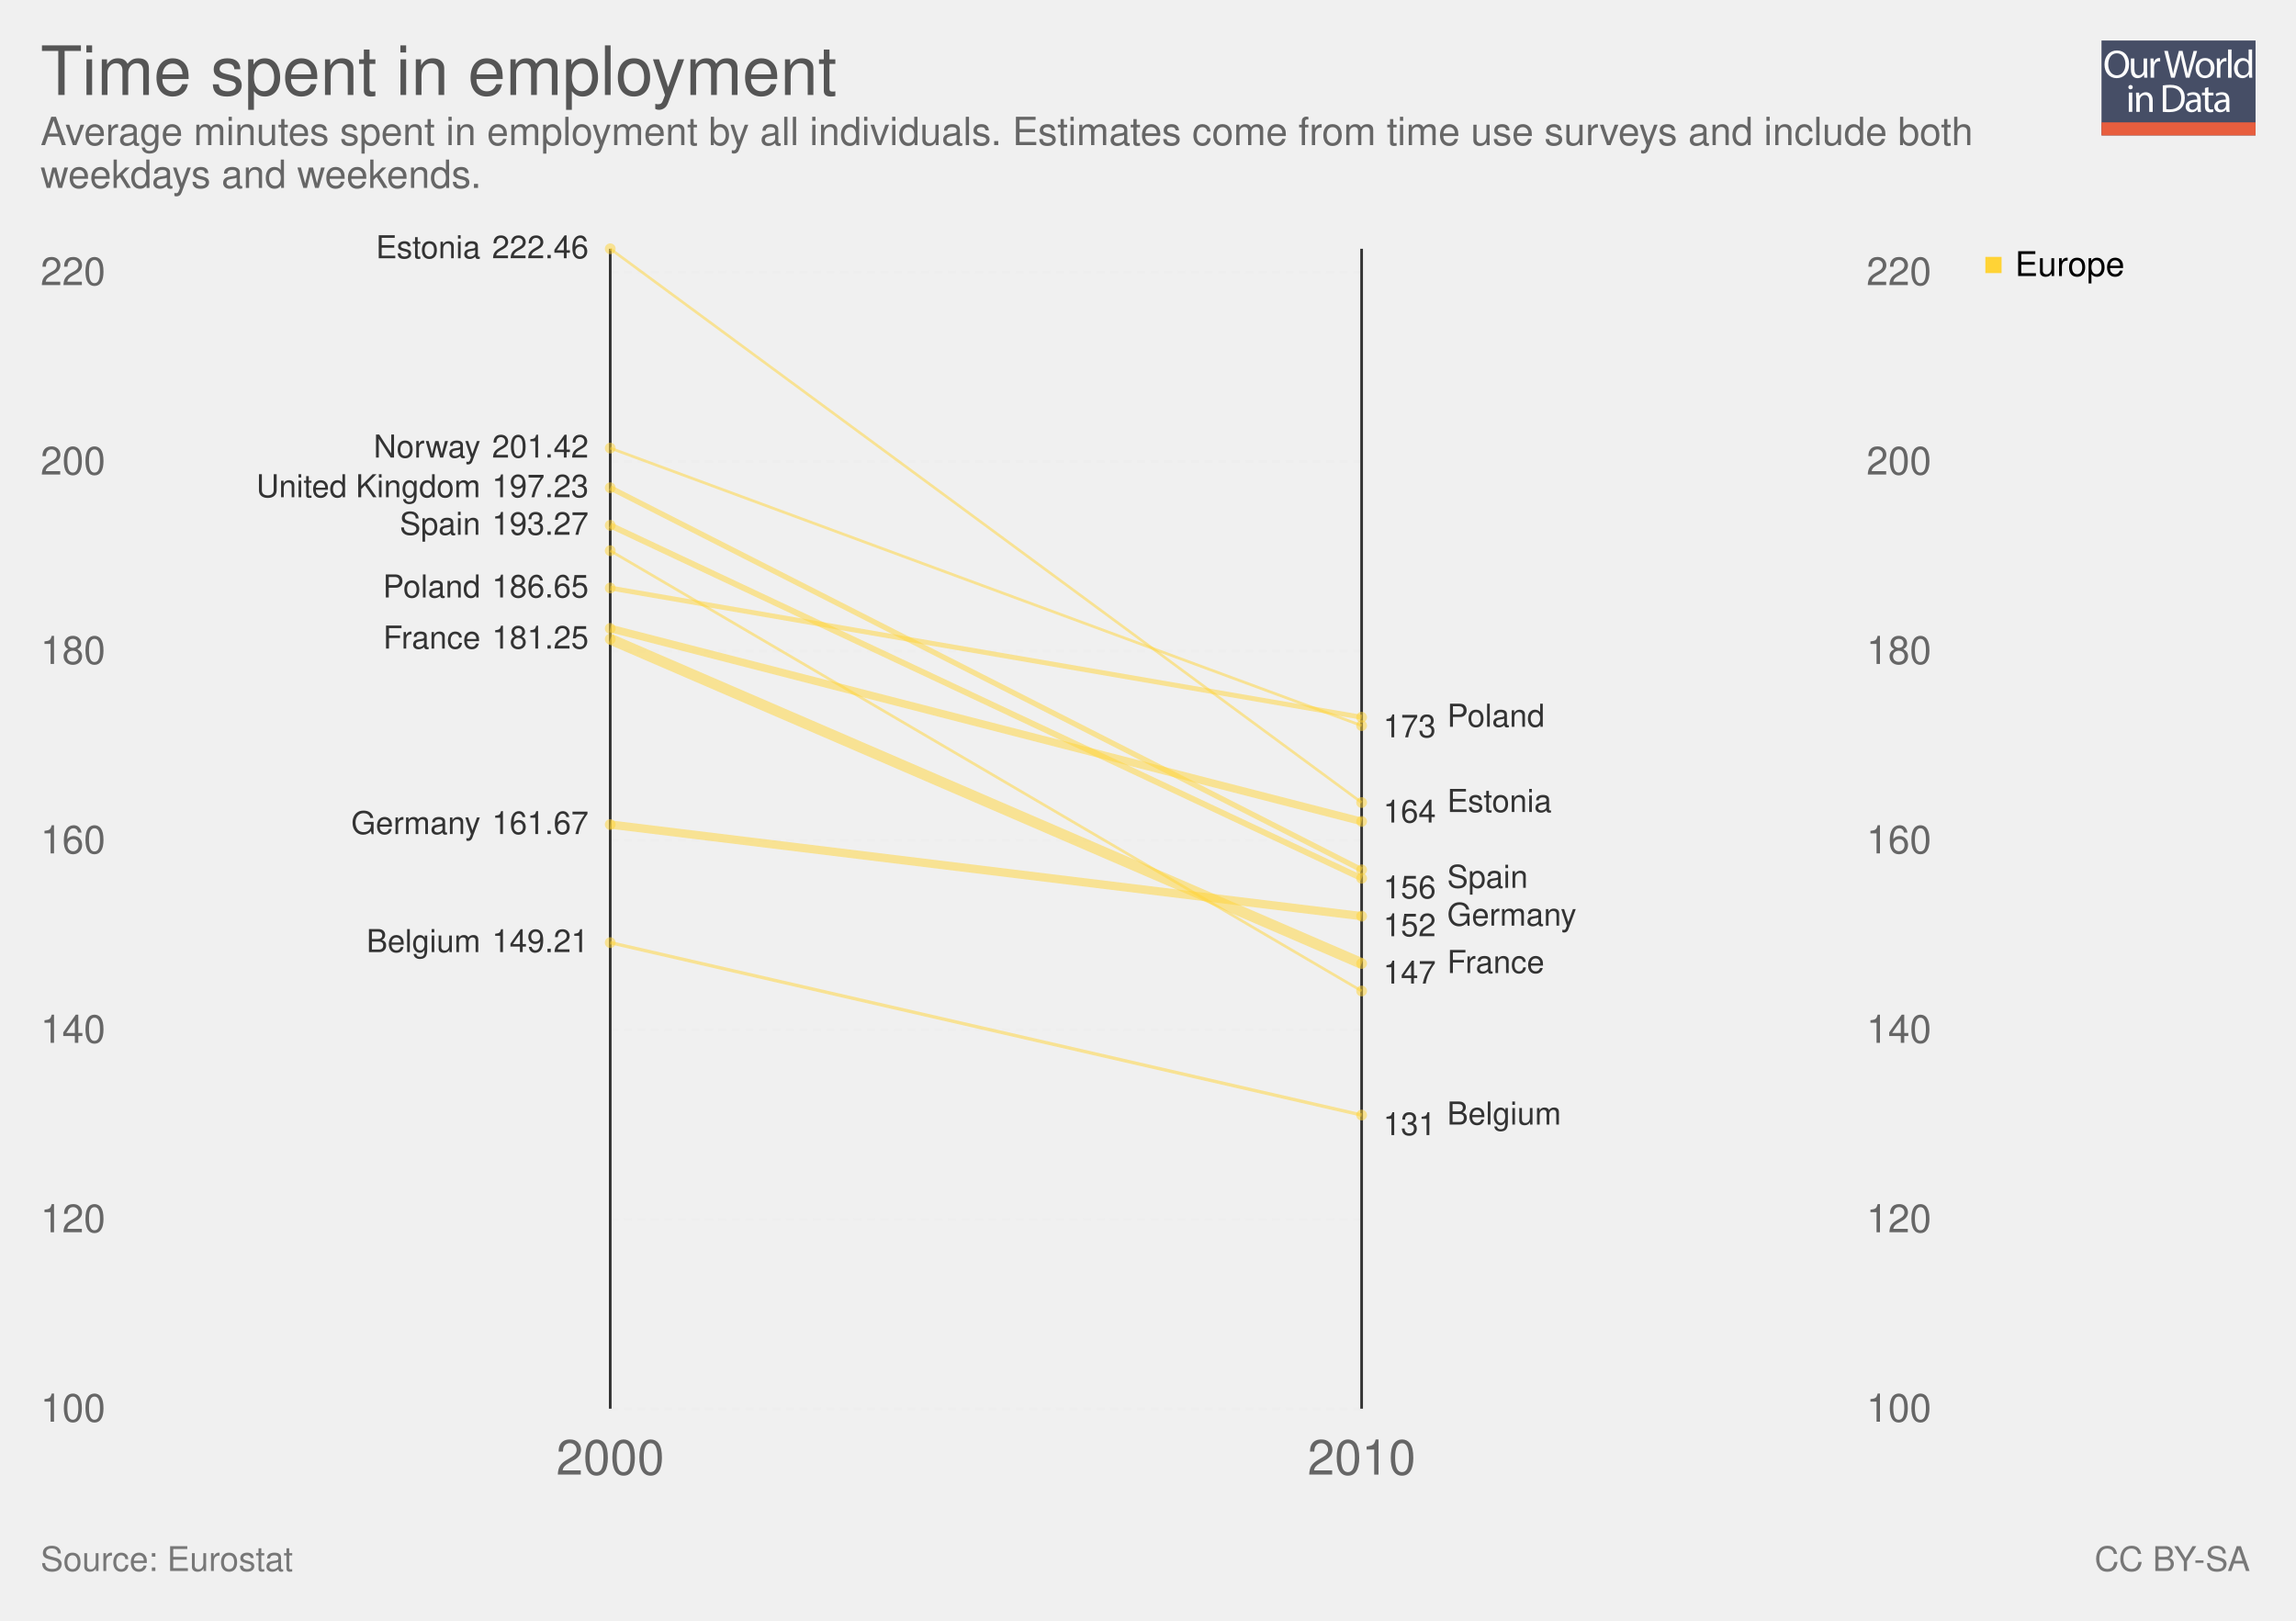
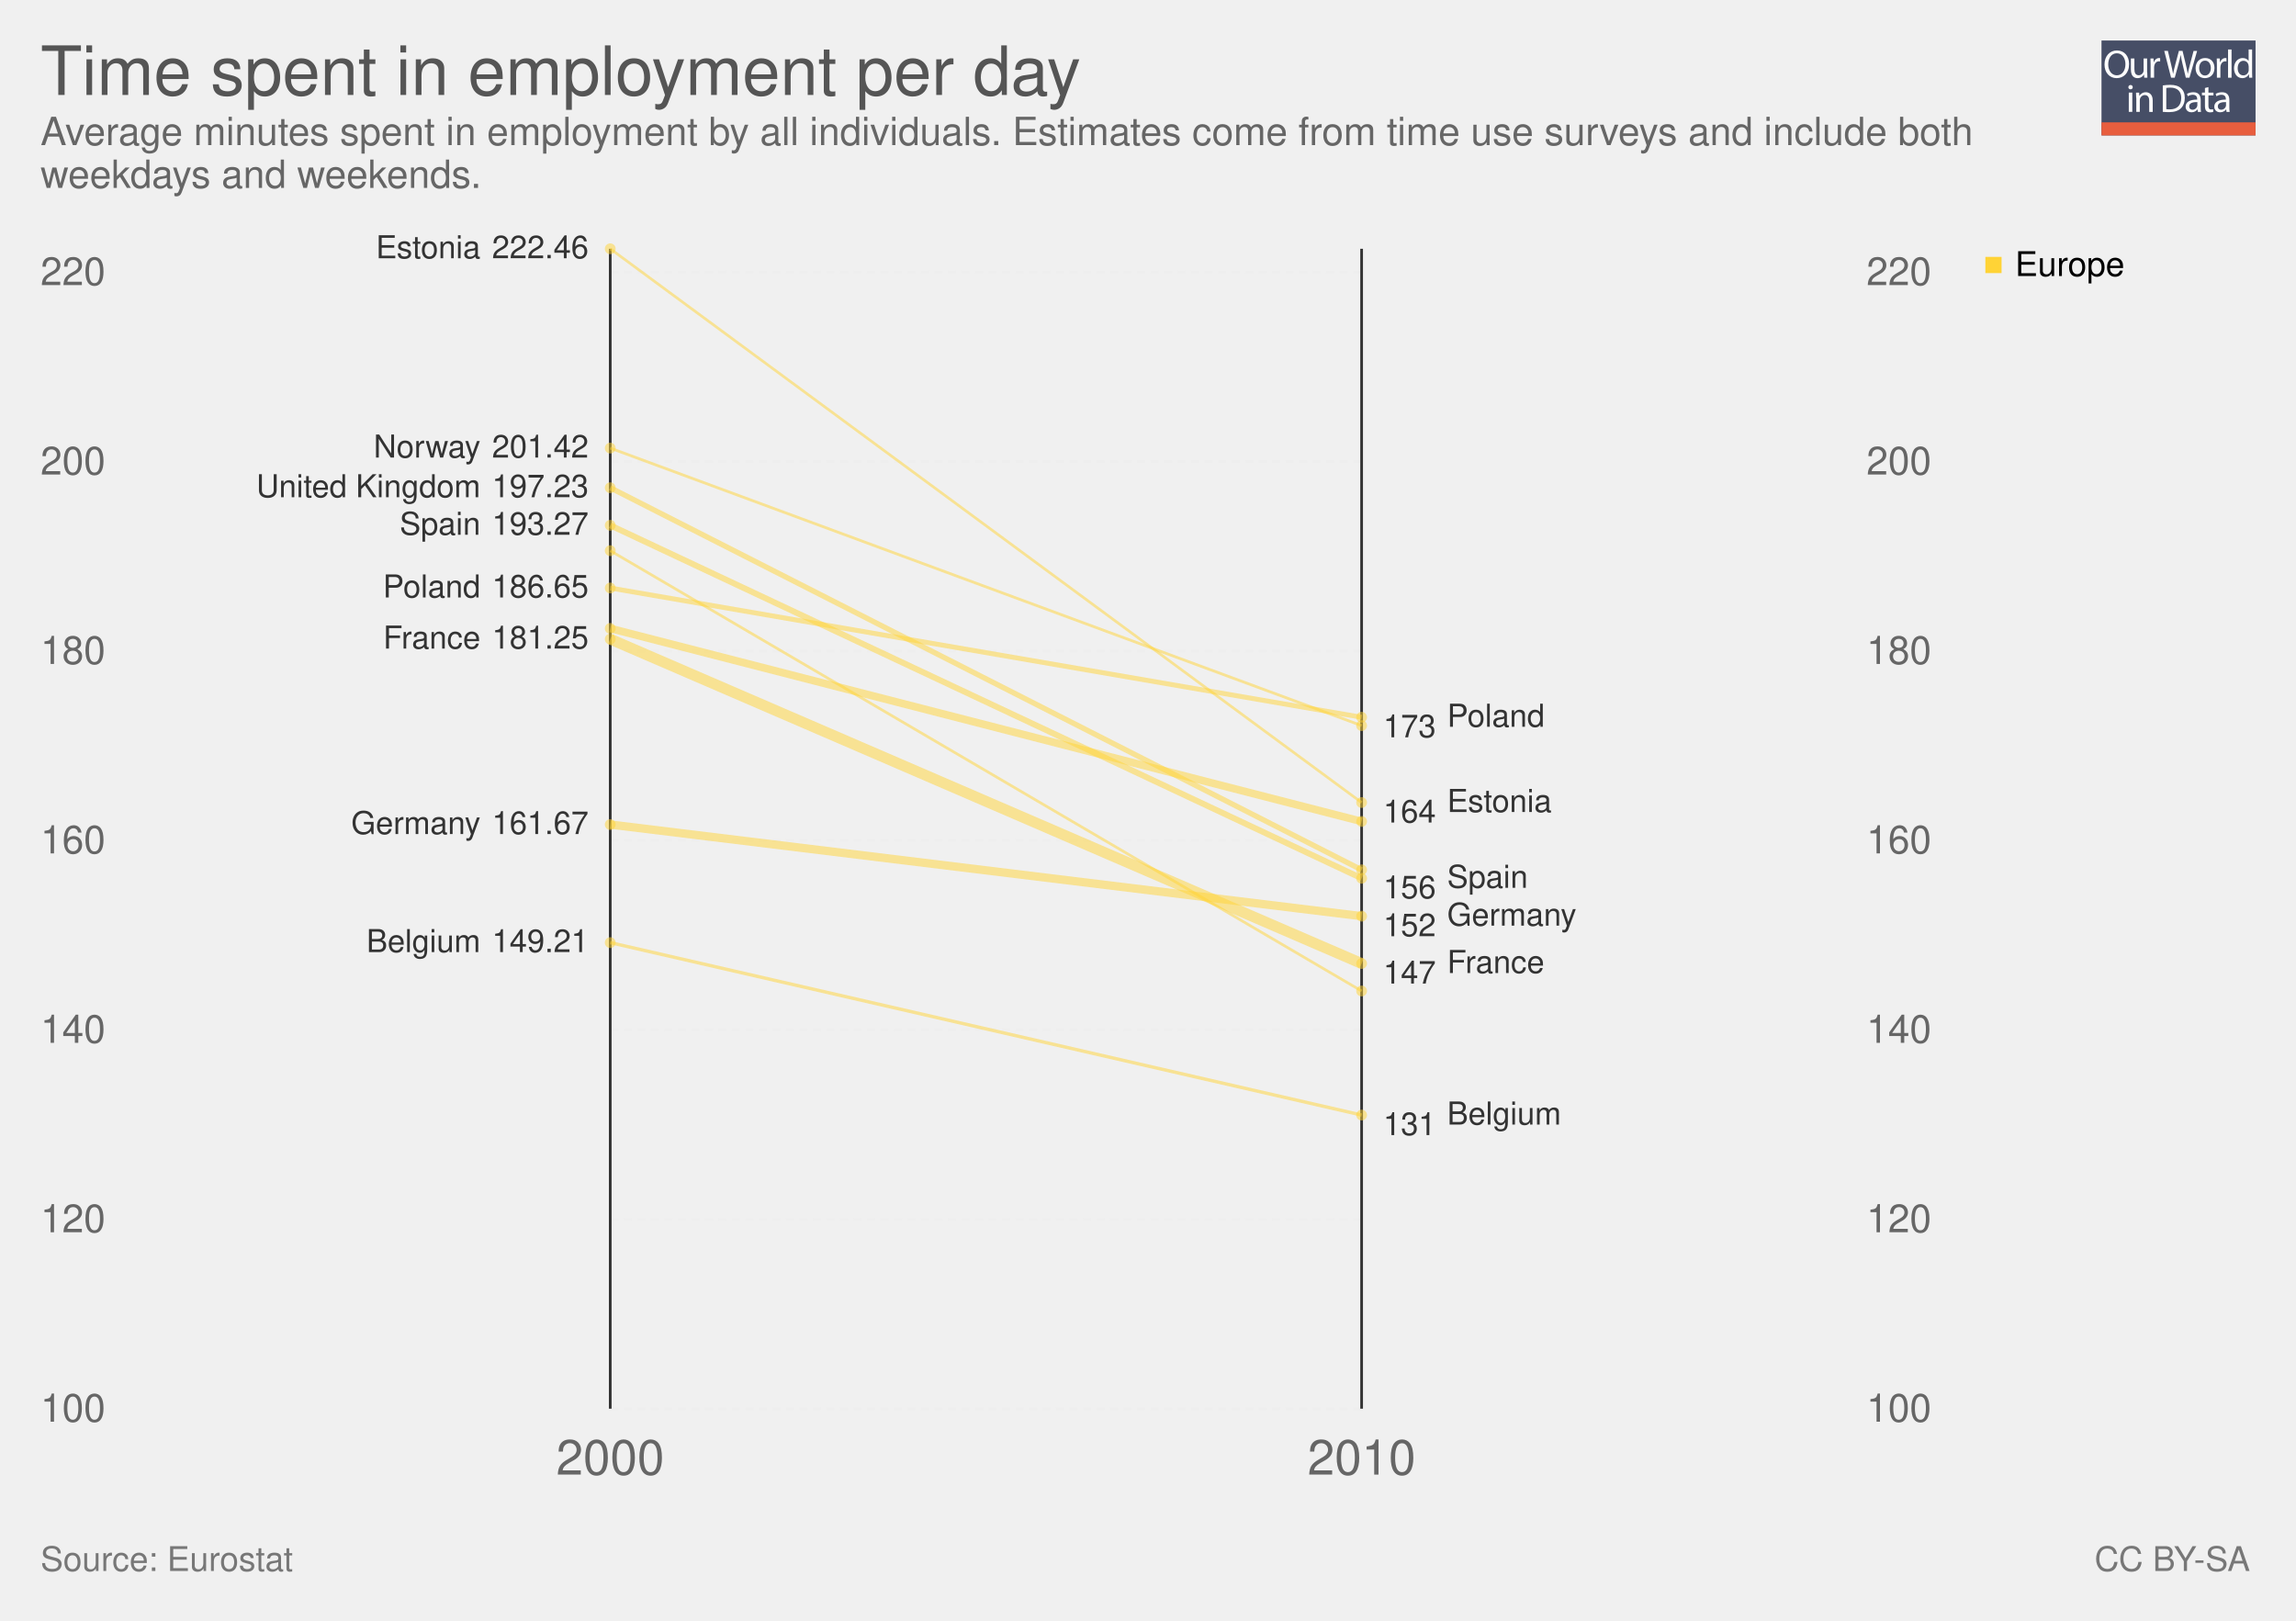
<svg xmlns="http://www.w3.org/2000/svg" xmlns:xlink="http://www.w3.org/1999/xlink" version="1.1" style="font-family: 'Helvetica Neue', Helvetica, Arial, sans-serif; font-size: 18px; background-color: white; text-rendering: optimizeLegibility; -webkit-font-smoothing: antialiased;" width="850" height="600">
  <g class="ChartTab">
    <g class="HeaderView">
      <g opacity="0.8" transform="translate(778, 15) scale(0.27)">
        <a xlink:href="https://ourworldindata.org" target="_blank">
          <g>
            <rect x="0" y="0" fill="#1B2543" width="211.2" height="130.1" />
            <rect x="0" y="112.2" fill="#E63912" width="211.2" height="17.9" />
            <g>
              <rect x="1.2" y="12.3" fill="none" width="210.2" height="99.2" />
              <path fill="#FFFFFF" d="M37.8,32.2c0,12.7-7.7,19.4-17.1,19.4c-9.7,0-16.6-7.5-16.6-18.7c0-11.7,7.3-19.3,17.1-19.3 C31.3,13.7,37.8,21.3,37.8,32.2z M9.2,32.8c0,7.9,4.3,14.9,11.8,14.9c7.5,0,11.8-6.9,11.8-15.3c0-7.3-3.8-14.9-11.8-14.9 C13.1,17.5,9.2,24.8,9.2,32.8z" />
              <path fill="#FFFFFF" d="M62.7,43.8c0,2.7,0.1,5.1,0.2,7.2h-4.3l-0.3-4.3h-0.1c-1.3,2.1-4,4.9-8.8,4.9c-4.2,0-9.1-2.3-9.1-11.6 V24.6h4.8v14.6c0,5,1.5,8.4,5.9,8.4c3.2,0,5.5-2.2,6.3-4.4c0.3-0.7,0.4-1.6,0.4-2.5V24.6h4.8V43.8z" />
              <path fill="#FFFFFF" d="M67.3,32.8c0-3.1-0.1-5.8-0.2-8.2h4.2l0.2,5.2h0.2c1.2-3.5,4.1-5.8,7.3-5.8c0.5,0,0.9,0.1,1.4,0.2v4.5 c-0.5-0.1-1-0.2-1.6-0.2c-3.4,0-5.8,2.6-6.5,6.2c-0.1,0.7-0.2,1.4-0.2,2.2V51h-4.8V32.8z" />
              <path fill="#FFFFFF" d="M95.4,51l-9.4-36.8h5l4.4,18.6c1.1,4.6,2.1,9.2,2.7,12.7h0.1c0.6-3.7,1.8-8,3-12.8l4.9-18.5h5l4.5,18.7 c1,4.4,2,8.7,2.6,12.6h0.1c0.8-4,1.8-8.1,3-12.7l4.9-18.5h4.9L120.6,51h-5L111,31.9c-1.1-4.7-1.9-8.3-2.4-12h-0.1 c-0.7,3.7-1.5,7.3-2.8,12L100.4,51H95.4z" />
              <path fill="#FFFFFF" d="M154.9,37.6c0,9.8-6.8,14-13.2,14c-7.2,0-12.7-5.2-12.7-13.6c0-8.8,5.8-14,13.1-14 C149.8,24,154.9,29.5,154.9,37.6z M133.9,37.9c0,5.8,3.3,10.1,8,10.1c4.6,0,8-4.3,8-10.3c0-4.5-2.2-10.1-7.9-10.1 C136.3,27.6,133.9,32.8,133.9,37.9z" />
              <path fill="#FFFFFF" d="M158.2,32.8c0-3.1-0.1-5.8-0.2-8.2h4.2l0.2,5.2h0.2c1.2-3.5,4.1-5.8,7.3-5.8c0.5,0,0.9,0.1,1.4,0.2v4.5 c-0.5-0.1-1-0.2-1.6-0.2c-3.4,0-5.8,2.6-6.5,6.2c-0.1,0.7-0.2,1.4-0.2,2.2V51h-4.8V32.8z" />
              <path fill="#FFFFFF" d="M173.5,12.3h4.8V51h-4.8V12.3z" />
              <path fill="#FFFFFF" d="M206.5,12.3v31.9c0,2.3,0.1,5,0.2,6.8h-4.3l-0.2-4.6H202c-1.5,2.9-4.7,5.2-9,5.2 c-6.4,0-11.3-5.4-11.3-13.4c-0.1-8.8,5.4-14.2,11.9-14.2c4,0,6.8,1.9,8,4h0.1V12.3H206.5z M201.7,35.4c0-0.6-0.1-1.4-0.2-2 c-0.7-3.1-3.3-5.6-6.9-5.6c-5,0-7.9,4.4-7.9,10.2c0,5.3,2.6,9.8,7.8,9.8c3.2,0,6.2-2.1,7.1-5.7c0.2-0.7,0.2-1.3,0.2-2.1V35.4z" />
              <path fill="#FFFFFF" d="M42.8,64c0.1,1.6-1.1,2.9-3.1,2.9c-1.7,0-2.9-1.3-2.9-2.9c0-1.7,1.3-3,3-3C41.7,61,42.8,62.3,42.8,64z M37.4,97.8V71.4h4.8v26.4H37.4z" />
              <path fill="#FFFFFF" d="M47.5,78.6c0-2.7-0.1-5-0.2-7.1h4.3l0.3,4.4h0.1c1.3-2.5,4.4-5,8.8-5c3.7,0,9.4,2.2,9.4,11.2v15.8h-4.8 V82.6c0-4.3-1.6-7.8-6.1-7.8c-3.2,0-5.6,2.2-6.5,4.9c-0.2,0.6-0.3,1.4-0.3,2.2v15.9h-4.8V78.6z" />
              <path fill="#FFFFFF" d="M84,61.6c2.9-0.4,6.3-0.8,10.1-0.8c6.8,0,11.7,1.6,14.9,4.6c3.3,3,5.2,7.3,5.2,13.2c0,6-1.9,10.9-5.3,14.3 c-3.4,3.4-9.1,5.3-16.3,5.3c-3.4,0-6.2-0.2-8.6-0.4V61.6z M88.8,94.1c1.2,0.2,3,0.3,4.8,0.3c10.2,0,15.7-5.7,15.7-15.6 c0.1-8.7-4.9-14.2-14.9-14.2c-2.5,0-4.3,0.2-5.6,0.5V94.1z" />
              <path fill="#FFFFFF" d="M132.1,97.8l-0.4-3.3h-0.2c-1.5,2.1-4.3,3.9-8.1,3.9c-5.4,0-8.1-3.8-8.1-7.6c0-6.4,5.7-9.9,15.9-9.8v-0.5 c0-2.2-0.6-6.1-6-6.1c-2.5,0-5,0.8-6.9,2l-1.1-3.2c2.2-1.4,5.4-2.3,8.7-2.3c8.1,0,10.1,5.5,10.1,10.8v9.9c0,2.3,0.1,4.5,0.4,6.3 H132.1z M131.4,84.4c-5.3-0.1-11.2,0.8-11.2,5.9c0,3.1,2.1,4.6,4.5,4.6c3.4,0,5.6-2.2,6.4-4.4c0.2-0.5,0.3-1,0.3-1.5V84.4z" />
              <path fill="#FFFFFF" d="M146.6,63.9v7.6h6.9v3.7h-6.9v14.2c0,3.3,0.9,5.1,3.6,5.1c1.3,0,2.2-0.2,2.8-0.3l0.2,3.6 c-0.9,0.4-2.4,0.7-4.3,0.7c-2.2,0-4-0.7-5.2-2c-1.4-1.4-1.9-3.8-1.9-6.9V75.1h-4.1v-3.7h4.1v-6.3L146.6,63.9z" />
              <path fill="#FFFFFF" d="M171.4,97.8l-0.4-3.3h-0.2c-1.5,2.1-4.3,3.9-8.1,3.9c-5.4,0-8.1-3.8-8.1-7.6c0-6.4,5.7-9.9,15.9-9.8v-0.5 c0-2.2-0.6-6.1-6-6.1c-2.5,0-5,0.8-6.9,2l-1.1-3.2c2.2-1.4,5.4-2.3,8.7-2.3c8.1,0,10.1,5.5,10.1,10.8v9.9c0,2.3,0.1,4.5,0.4,6.3 H171.4z M170.7,84.4c-5.3-0.1-11.2,0.8-11.2,5.9c0,3.1,2.1,4.6,4.5,4.6c3.4,0,5.6-2.2,6.4-4.4c0.2-0.5,0.3-1,0.3-1.5V84.4z" />
            </g>
          </g>
        </a>
      </g>
      <a href="https://ourworldindata.org/grapher/time-spent-in-employment" target="_blank">
        <text font-size="25.20" x="15.0" y="35.2" fill="#555">
-           <tspan x="15" y="35.16">Time spent in employment</tspan>
+           <tspan x="15" y="35.16">Time spent in employment per day</tspan>
        </text>
      </a>
      <text font-size="14.40" x="15.0" y="53.7" fill="#666">
        <tspan x="15" y="53.72">Average minutes spent in employment by all individuals. Estimates come from time use surveys and include both</tspan>
        <tspan x="15" y="69.56">weekdays and weekends.</tspan>
      </text>
    </g>
    <g>
      <g class="LabelledSlopes">
        <rect x="15" y="92.1" width="700" height="479.4" fill="rgba(0,0,0,0)" opacity="0" />
        <g class="gridlines">
          <line x1="225.916" y1="521.5" x2="504.084" y2="521.5" stroke="#eee" stroke-dasharray="3,2" />
          <line x1="225.916" y1="451.373" x2="504.084" y2="451.373" stroke="#eee" stroke-dasharray="3,2" />
          <line x1="225.916" y1="381.246" x2="504.084" y2="381.246" stroke="#eee" stroke-dasharray="3,2" />
          <line x1="225.916" y1="311.119" x2="504.084" y2="311.119" stroke="#eee" stroke-dasharray="3,2" />
          <line x1="225.916" y1="240.992" x2="504.084" y2="240.992" stroke="#eee" stroke-dasharray="3,2" />
          <line x1="225.916" y1="170.865" x2="504.084" y2="170.865" stroke="#eee" stroke-dasharray="3,2" />
          <line x1="225.916" y1="100.738" x2="504.084" y2="100.738" stroke="#eee" stroke-dasharray="3,2" />
        </g>
        <g font-size="0.8em" class="axis">
          <text x="15" y="521.5" fill="#666" dominant-baseline="middle" text-anchor="start">100</text>
          <text x="15" y="451.373" fill="#666" dominant-baseline="middle" text-anchor="start">120</text>
          <text x="15" y="381.246" fill="#666" dominant-baseline="middle" text-anchor="start">140</text>
          <text x="15" y="311.119" fill="#666" dominant-baseline="middle" text-anchor="start">160</text>
          <text x="15" y="240.992" fill="#666" dominant-baseline="middle" text-anchor="start">180</text>
          <text x="15" y="170.865" fill="#666" dominant-baseline="middle" text-anchor="start">200</text>
          <text x="15" y="100.738" fill="#666" dominant-baseline="middle" text-anchor="start">220</text>
        </g>
        <g font-size="0.8em" class="axis">
          <text x="715" y="521.5" fill="#666" dominant-baseline="middle" text-anchor="end">100</text>
          <text x="715" y="451.373" fill="#666" dominant-baseline="middle" text-anchor="end">120</text>
          <text x="715" y="381.246" fill="#666" dominant-baseline="middle" text-anchor="end">140</text>
          <text x="715" y="311.119" fill="#666" dominant-baseline="middle" text-anchor="end">160</text>
          <text x="715" y="240.992" fill="#666" dominant-baseline="middle" text-anchor="end">180</text>
          <text x="715" y="170.865" fill="#666" dominant-baseline="middle" text-anchor="end">200</text>
          <text x="715" y="100.738" fill="#666" dominant-baseline="middle" text-anchor="end">220</text>
        </g>
        <line x1="225.916" y1="521.5" x2="225.916" y2="92.1" stroke="#333" />
        <line x1="504.084" y1="521.5" x2="504.084" y2="92.1" stroke="#333" />
        <text x="225.916" y="545.9" text-anchor="middle" fill="#666" font-size="18">2000</text>
        <text x="504.084" y="545.9" text-anchor="middle" fill="#666" font-size="18">2010</text>
        <g class="slopes">
          <g class="slope">
            <text font-size="11.70" x="177.9" y="95.6" text-anchor="end" fill="#333">
              <tspan x="177.88" y="95.61">Estonia</tspan>
            </text>
            <text x="217.916" y="95.61" text-anchor="end" font-size="11.7" fill="#333">222.46</text>
            <circle cx="225.916" cy="92.1" r="2" fill="#ffd336" opacity="0.5" />
            <line x1="225.916" y1="92.1" x2="504.084" y2="297.093" stroke="#ffd336" stroke-width="1" opacity="0.5" />
            <circle cx="504.084" cy="297.093" r="2" fill="#ffd336" opacity="0.5" />
            <text x="512.084" y="300.603" dominant-baseline="middle" font-size="11.7" fill="#333">164</text>
            <text font-size="11.70" x="535.7" y="300.6" fill="#333">
              <tspan x="535.74" y="300.603">Estonia</tspan>
            </text>
          </g>
          <g class="slope">
            <circle cx="225.916" cy="203.866" r="2" fill="#ffd336" opacity="0.5" />
            <line x1="225.916" y1="203.866" x2="504.084" y2="366.87" stroke="#ffd336" stroke-width="1.009" opacity="0.5" />
            <circle cx="504.084" cy="366.87" r="2" fill="#ffd336" opacity="0.5" />
          </g>
          <g class="slope">
            <text font-size="11.70" x="177.9" y="169.4" text-anchor="end" fill="#333">
              <tspan x="177.88" y="169.397">Norway</tspan>
            </text>
            <text x="217.916" y="169.397" text-anchor="end" font-size="11.7" fill="#333">201.42</text>
            <circle cx="225.916" cy="165.887" r="2" fill="#ffd336" opacity="0.5" />
            <line x1="225.916" y1="165.887" x2="504.084" y2="268.624" stroke="#ffd336" stroke-width="1.024" opacity="0.5" />
            <circle cx="504.084" cy="268.624" r="2" fill="#ffd336" opacity="0.5" />
          </g>
          <g class="slope">
            <text font-size="11.70" x="177.9" y="352.5" text-anchor="end" fill="#333">
              <tspan x="177.88" y="352.472">Belgium</tspan>
            </text>
            <text x="217.916" y="352.472" text-anchor="end" font-size="11.7" fill="#333">149.21</text>
            <circle cx="225.916" cy="348.962" r="2" fill="#ffd336" opacity="0.5" />
            <line x1="225.916" y1="348.962" x2="504.084" y2="412.803" stroke="#ffd336" stroke-width="1.236" opacity="0.5" />
            <circle cx="504.084" cy="412.803" r="2" fill="#ffd336" opacity="0.5" />
            <text x="512.084" y="416.313" dominant-baseline="middle" font-size="11.7" fill="#333">131</text>
            <text font-size="11.70" x="535.7" y="416.3" fill="#333">
              <tspan x="535.74" y="416.313">Belgium</tspan>
            </text>
          </g>
          <g class="slope">
            <text font-size="11.70" x="177.9" y="221.2" text-anchor="end" fill="#333">
              <tspan x="177.88" y="221.191">Poland</tspan>
            </text>
            <text x="217.916" y="221.191" text-anchor="end" font-size="11.7" fill="#333">186.65</text>
            <circle cx="225.916" cy="217.681" r="2" fill="#ffd336" opacity="0.5" />
            <line x1="225.916" y1="217.681" x2="504.084" y2="265.536" stroke="#ffd336" stroke-width="1.804" opacity="0.5" />
            <circle cx="504.084" cy="265.536" r="2" fill="#ffd336" opacity="0.5" />
            <text x="512.084" y="269.046" dominant-baseline="middle" font-size="11.7" fill="#333">173</text>
            <text font-size="11.70" x="535.7" y="269.0" fill="#333">
              <tspan x="535.74" y="269.046">Poland</tspan>
            </text>
          </g>
          <g class="slope">
            <text font-size="11.70" x="177.9" y="184.1" text-anchor="end" fill="#333">
              <tspan x="177.88" y="184.078">United Kingdom</tspan>
            </text>
            <text x="217.916" y="184.078" text-anchor="end" font-size="11.7" fill="#333">197.23</text>
            <circle cx="225.916" cy="180.568" r="2" fill="#ffd336" opacity="0.5" />
            <line x1="225.916" y1="180.568" x2="504.084" y2="322.02" stroke="#ffd336" stroke-width="1.975" opacity="0.5" />
            <circle cx="504.084" cy="322.02" r="2" fill="#ffd336" opacity="0.5" />
          </g>
          <g class="slope">
            <text font-size="11.70" x="177.9" y="198.0" text-anchor="end" fill="#333">
              <tspan x="177.88" y="197.978">Spain</tspan>
            </text>
            <text x="217.916" y="197.978" text-anchor="end" font-size="11.7" fill="#333">193.27</text>
            <circle cx="225.916" cy="194.468" r="2" fill="#ffd336" opacity="0.5" />
            <line x1="225.916" y1="194.468" x2="504.084" y2="325.144" stroke="#ffd336" stroke-width="2.197" opacity="0.5" />
            <circle cx="504.084" cy="325.144" r="2" fill="#ffd336" opacity="0.5" />
            <text x="512.084" y="328.654" dominant-baseline="middle" font-size="11.7" fill="#333">156</text>
            <text font-size="11.70" x="535.7" y="328.7" fill="#333">
              <tspan x="535.74" y="328.654">Spain</tspan>
            </text>
          </g>
          <g class="slope">
            <circle cx="225.916" cy="232.647" r="2" fill="#ffd336" opacity="0.5" />
            <line x1="225.916" y1="232.647" x2="504.084" y2="304.106" stroke="#ffd336" stroke-width="2.84" opacity="0.5" />
            <circle cx="504.084" cy="304.106" r="2" fill="#ffd336" opacity="0.5" />
          </g>
          <g class="slope">
            <text font-size="11.70" x="177.9" y="308.8" text-anchor="end" fill="#333">
              <tspan x="177.88" y="308.76">Germany</tspan>
            </text>
            <text x="217.916" y="308.76" text-anchor="end" font-size="11.7" fill="#333">161.67</text>
            <circle cx="225.916" cy="305.25" r="2" fill="#ffd336" opacity="0.5" />
            <line x1="225.916" y1="305.25" x2="504.084" y2="339.17" stroke="#ffd336" stroke-width="3.082" opacity="0.5" />
            <circle cx="504.084" cy="339.17" r="2" fill="#ffd336" opacity="0.5" />
            <text x="512.084" y="342.68" dominant-baseline="middle" font-size="11.7" fill="#333">152</text>
            <text font-size="11.70" x="535.7" y="342.7" fill="#333">
              <tspan x="535.74" y="342.68">Germany</tspan>
            </text>
          </g>
          <g class="slope">
            <text font-size="11.70" x="177.9" y="240.1" text-anchor="end" fill="#333">
              <tspan x="177.88" y="240.113">France</tspan>
            </text>
            <text x="217.916" y="240.113" text-anchor="end" font-size="11.7" fill="#333">181.25</text>
            <circle cx="225.916" cy="236.603" r="2" fill="#ffd336" opacity="0.5" />
            <line x1="225.916" y1="236.603" x2="504.084" y2="356.701" stroke="#ffd336" stroke-width="4" opacity="0.5" />
            <circle cx="504.084" cy="356.701" r="2" fill="#ffd336" opacity="0.5" />
            <text x="512.084" y="360.211" dominant-baseline="middle" font-size="11.7" fill="#333">147</text>
            <text font-size="11.70" x="535.7" y="360.2" fill="#333">
              <tspan x="535.74" y="360.211">France</tspan>
            </text>
          </g>
        </g>
      </g>
      <g style="cursor: pointer;" class="ScatterColorLegend clickable">
        <g class="legendMark">
          <rect x="735" y="89.6" width="51.824" height="17.6" fill="#fff" opacity="0" />,<rect x="735" y="95.1" width="6" height="6" fill="#ffd336" />,<text font-size="12.60" x="746.0" y="102.2">
            <tspan x="746" y="102.18">Europe</tspan>
          </text>
        </g>
      </g>
    </g>
    <g style="fill: #777;" class="SourcesFooter">
      <g style="fill: #777;" class="clickable">
        <text font-size="12.60" x="15.0" y="581.6">
          <tspan x="15" y="581.58">Source: Eurostat</tspan>
        </text>
      </g>
      <text font-size="12.60" x="775.4" y="581.6">
        <tspan x="775.402" y="581.58">
          <a style="fill: #777;" class="cclogo" href="http://creativecommons.org/licenses/by-sa/4.0/deed.en_US" target="_blank">CC BY-SA</a>
        </tspan>
      </text>
    </g>
  </g>
</svg>
